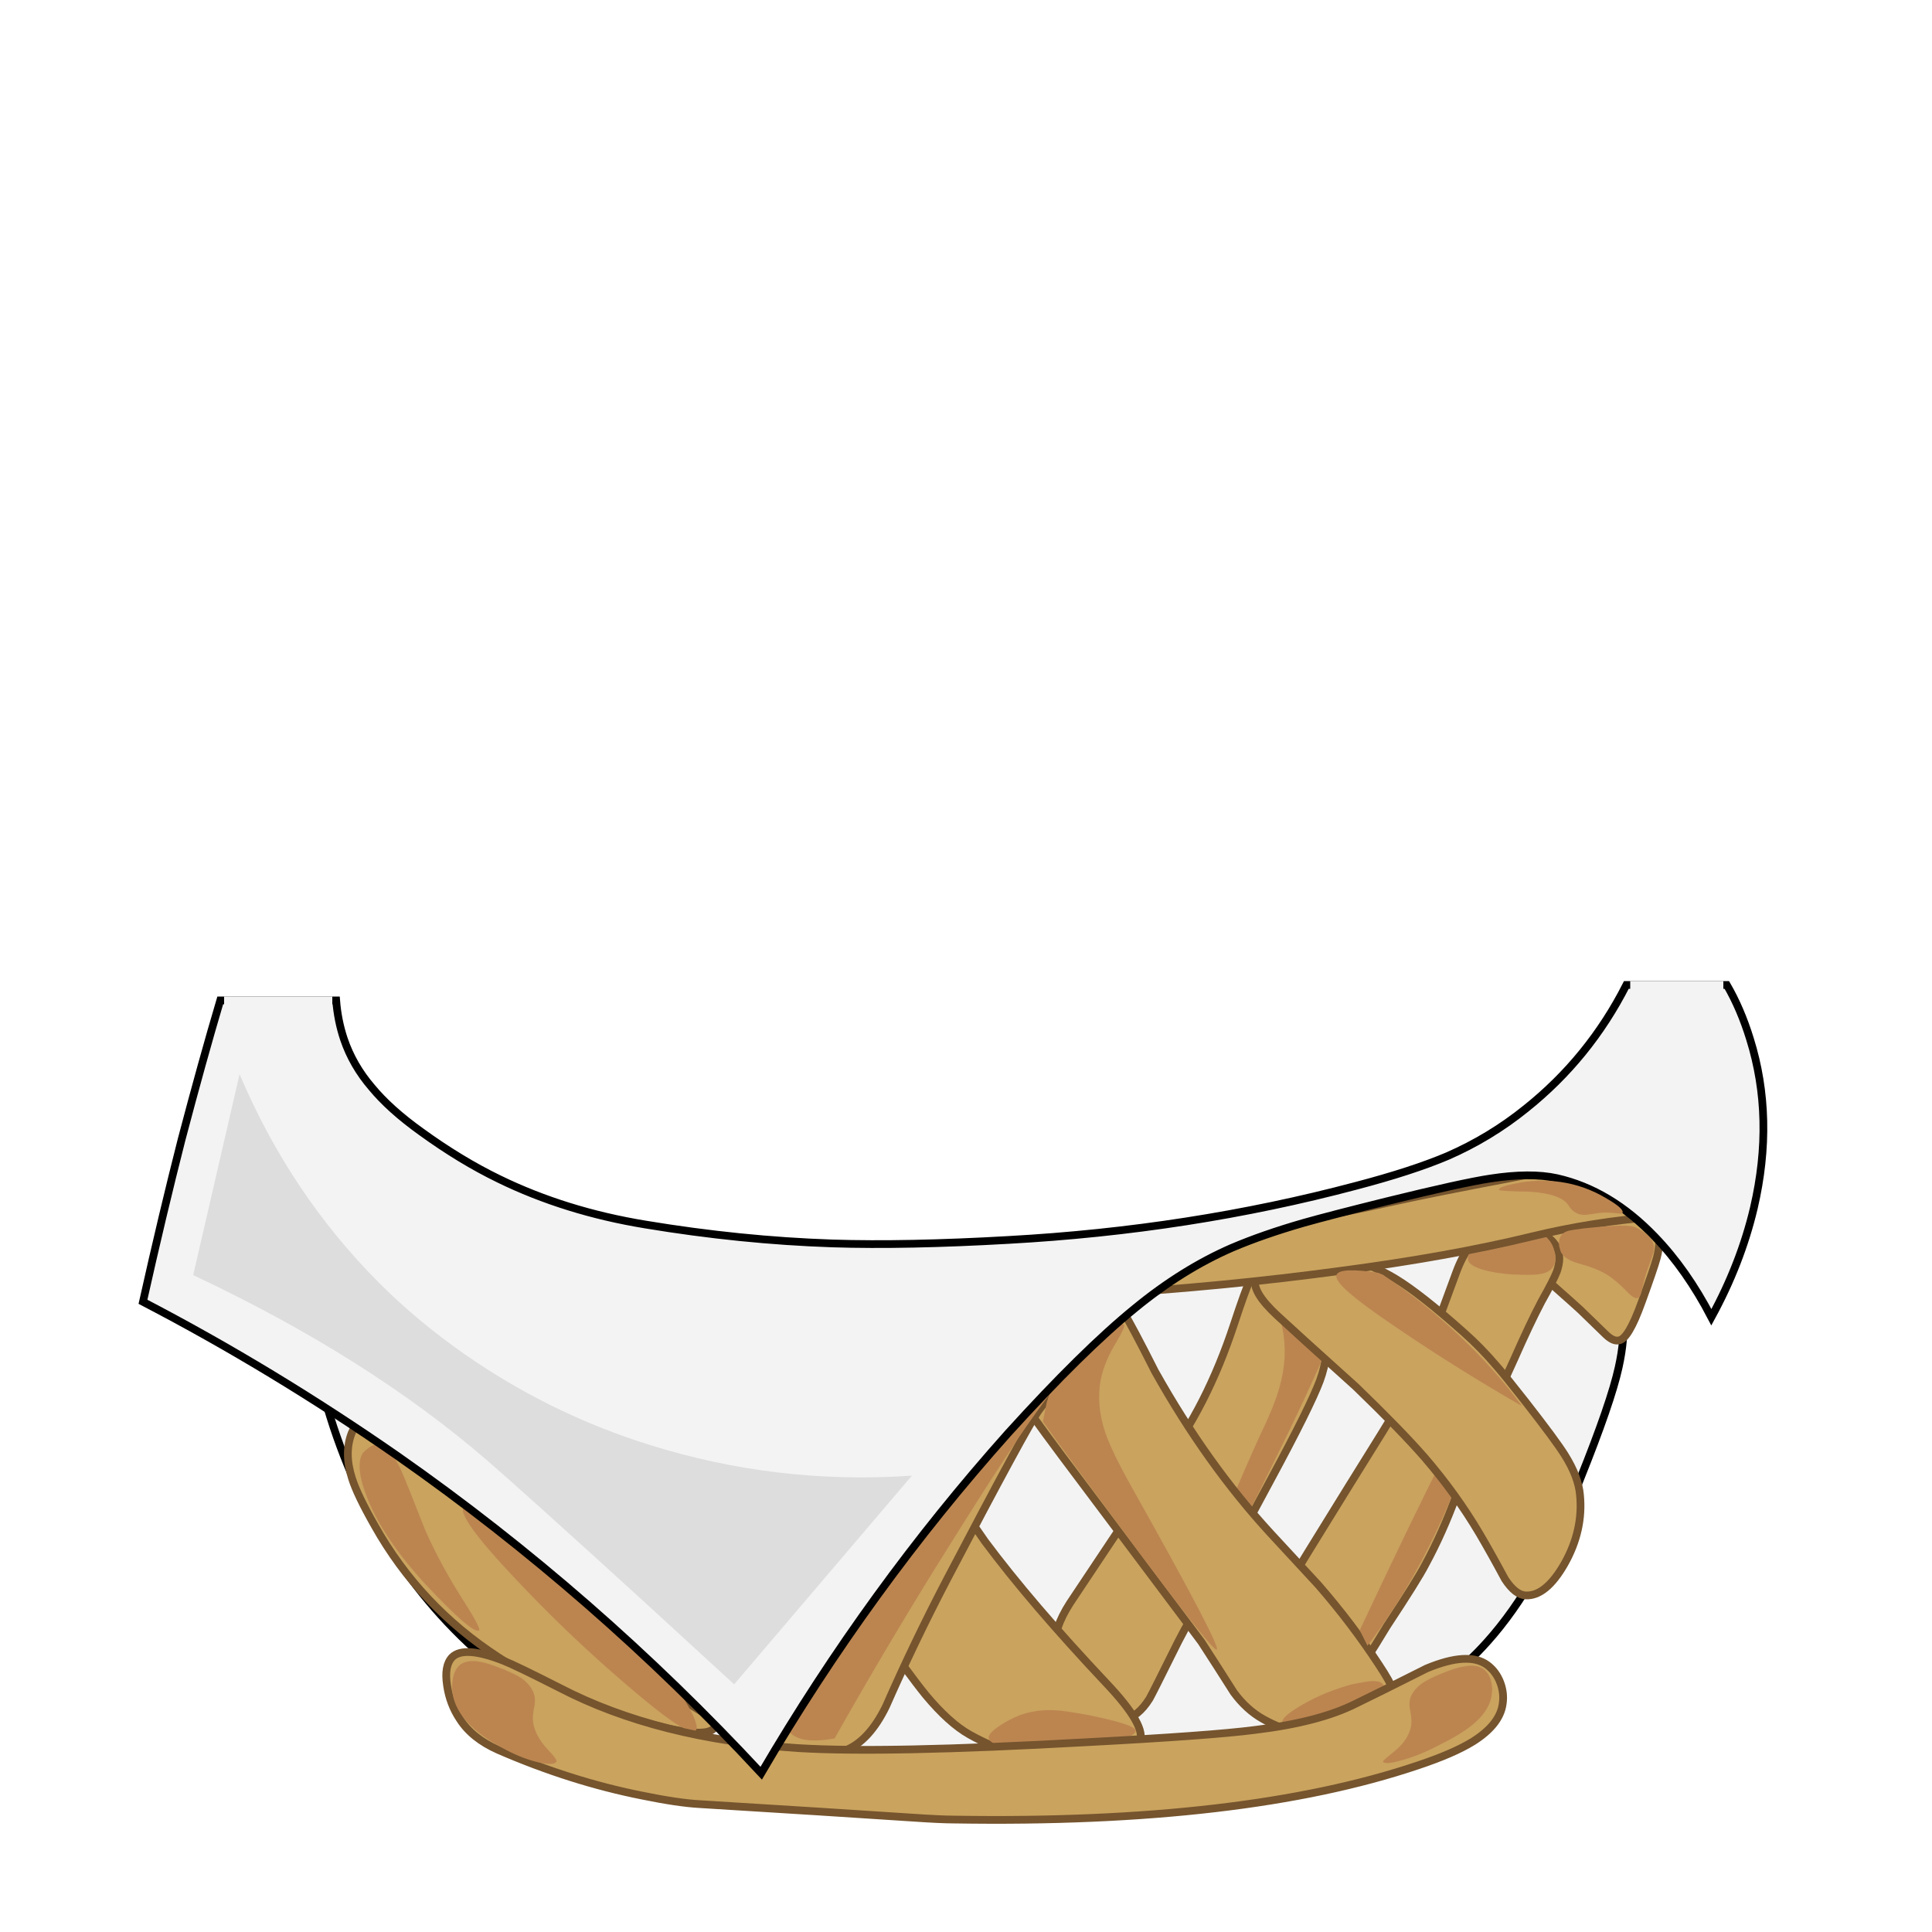
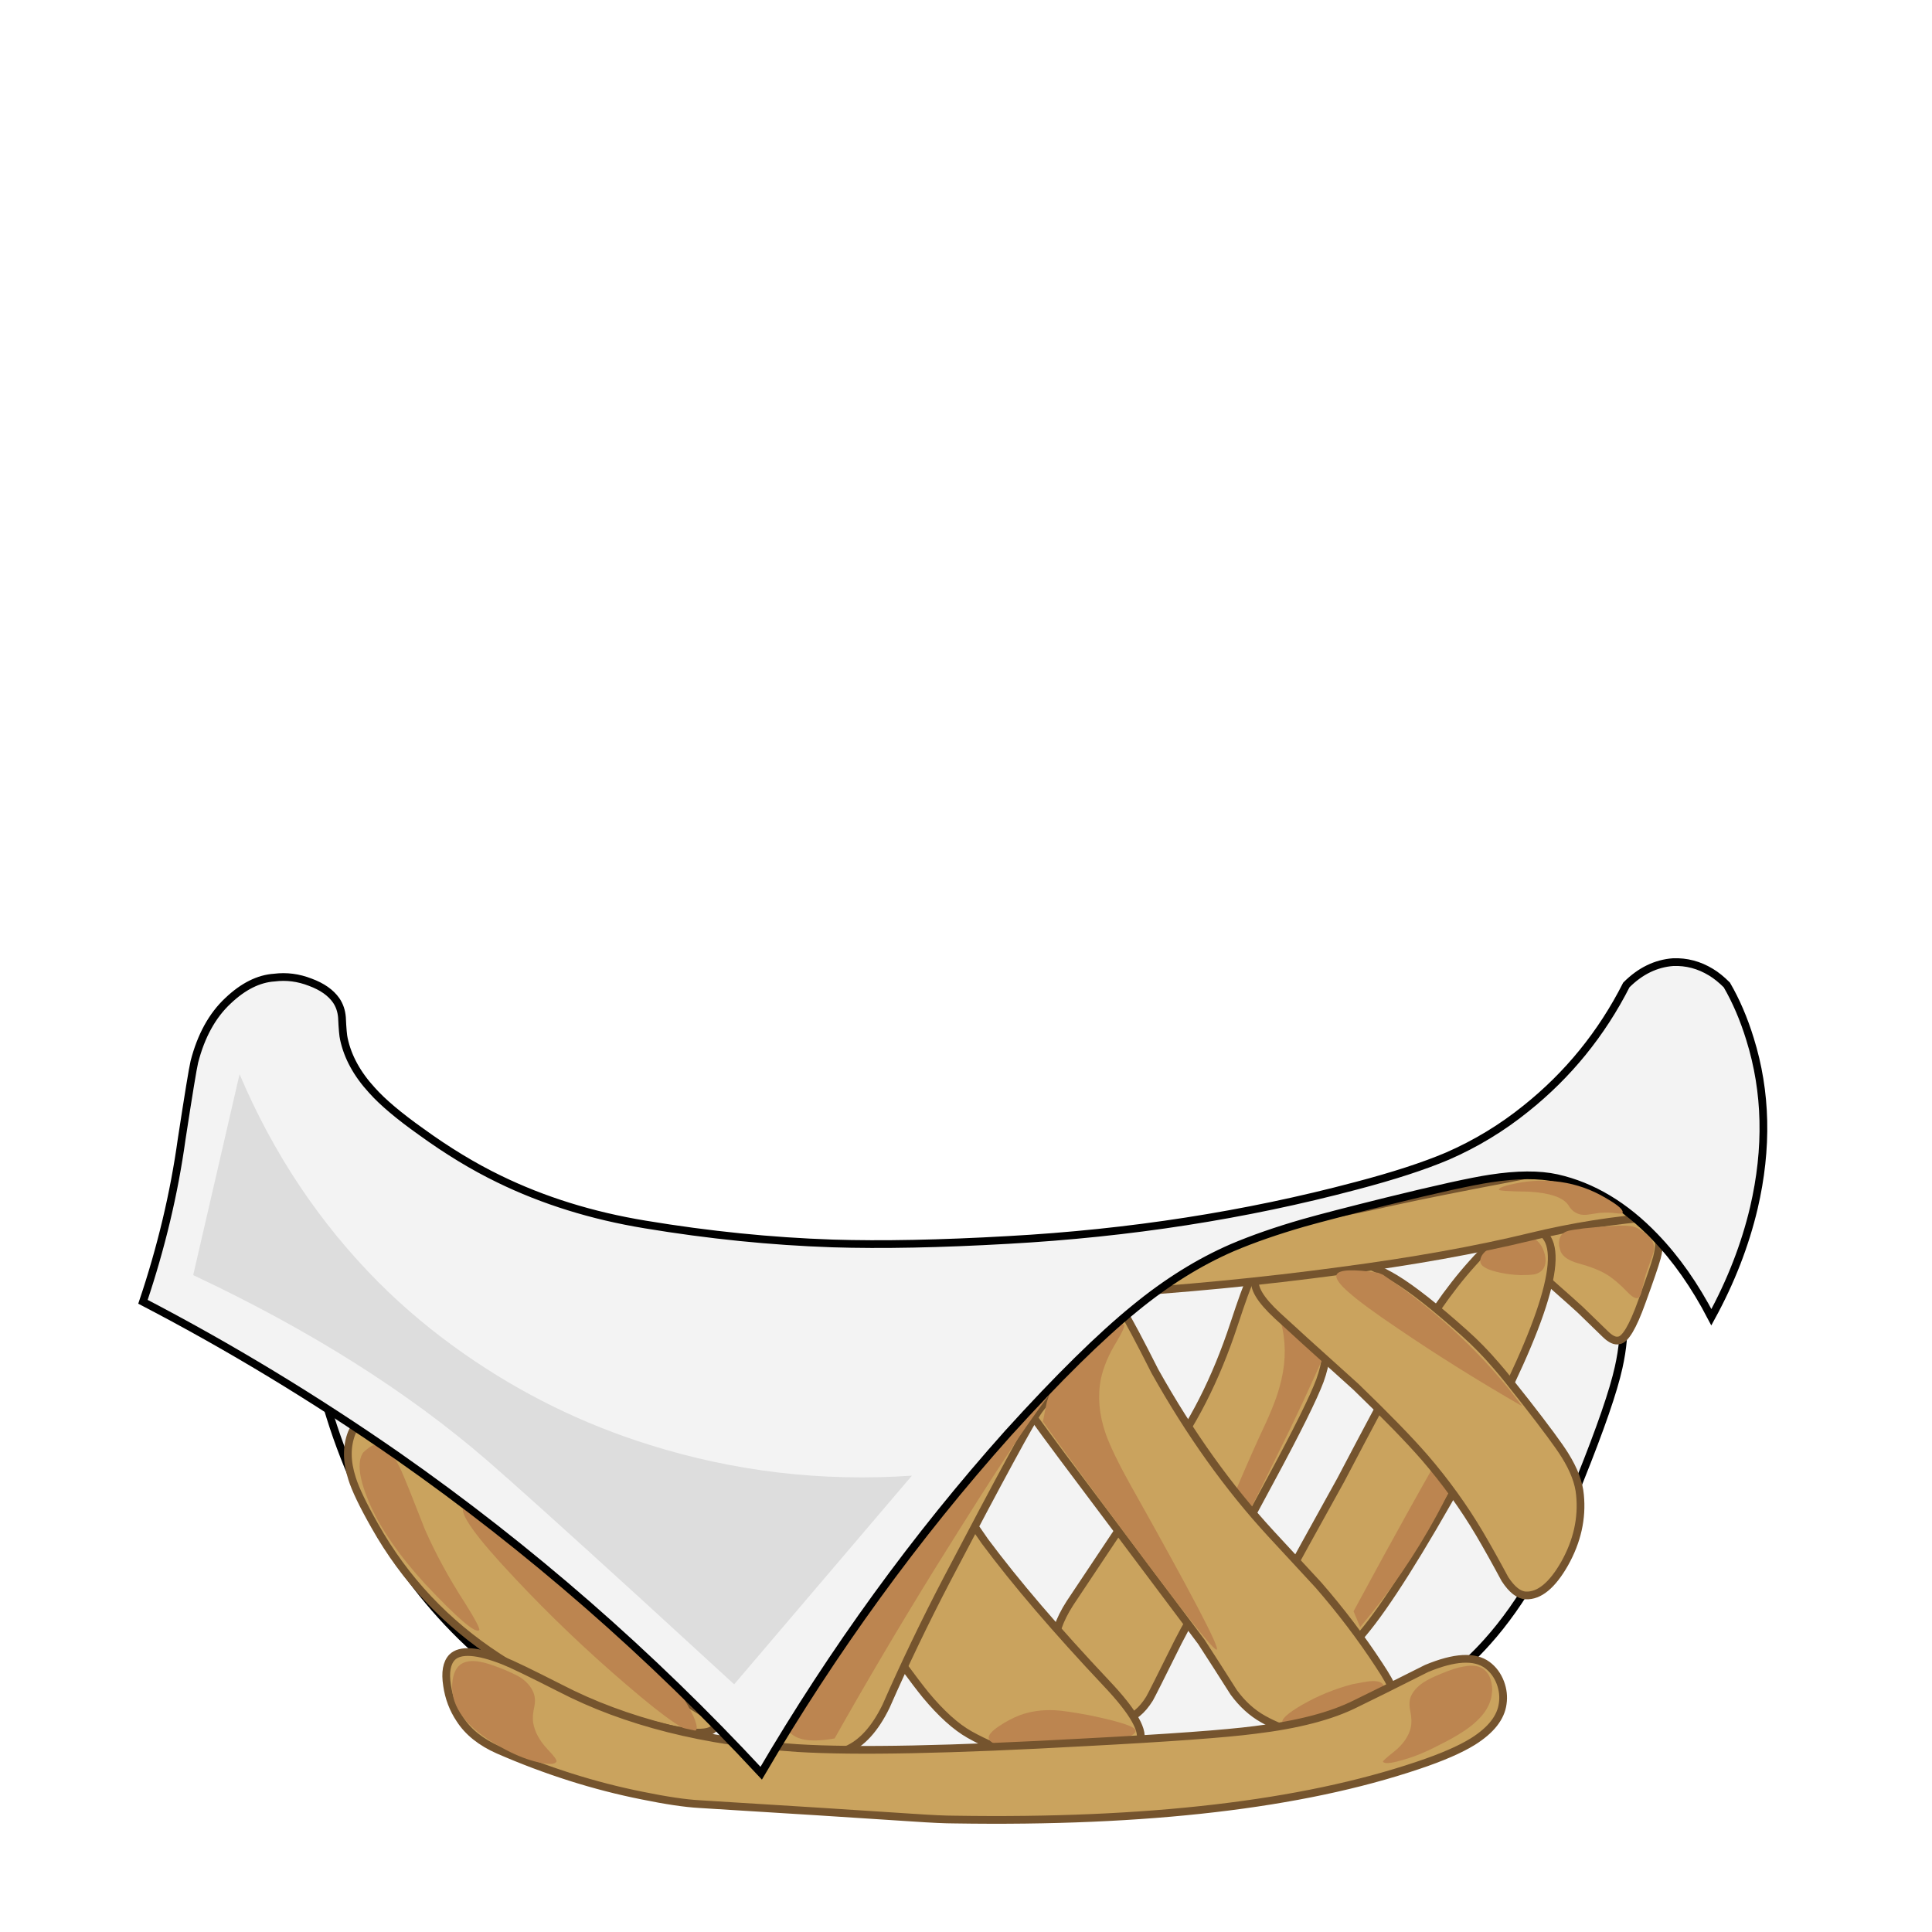
<svg xmlns="http://www.w3.org/2000/svg" xmlns:xlink="http://www.w3.org/1999/xlink" version="1.1" preserveAspectRatio="none" x="0px" y="0px" width="250px" height="250px" viewBox="0 0 250 250">
  <defs>
    <g id="Layer0_0_MEMBER_0_FILL">
      <path fill="#F3F3F3" stroke="none" d=" M 197.85 160.3 Q 192.2 159.65 177.45 160.45 151.1 162 132.8 164.55 121.95 166.1 114.5 165.45 91.1 163.45 71.5 158.75 56.55 154.45 56.5 154.45 50.75 152.25 49.1 151.9 45.6 151.05 43.5 152.45 40.2 154.7 39.6 161.8 39 168.85 41.25 178 46.6 199.95 61.5 213.45 72.05 223 88.25 225.95 98.75 227.85 127.45 228.45 151.7 228.95 163.1 227.05 182.4 223.75 192.45 212.45 199.15 205 204.45 191.45 208.45 181.5 209.45 176.95 211.1 169.55 208.45 165.45 205.75 161.2 197.85 160.3 Z" />
    </g>
    <g id="Layer0_0_MEMBER_1_FILL">
      <path fill="#CAA35E" stroke="none" d=" M 201.45 156.45 Q 199.85 157.9 199.3 160.25 198.75 162.5 199.45 164.45 199.8 165.3 200.75 166.15 203.75 168.8 204.45 169.45 206.1 171.05 207.8 172.7 208.75 173.6 209.45 173.45 210.7 173.35 212.45 168.45 214 164.2 214.4 162.75 214.95 160.6 214.45 159.45 213.2 156.4 208.85 155.2 204.3 153.95 201.45 156.45 Z" />
    </g>
    <g id="Layer0_0_MEMBER_2_FILL">
-       <path fill="#CAA35E" stroke="none" d=" M 192.45 159.45 Q 189.95 160.55 188.45 164.6 184.5 175.35 184.45 175.45 183.55 177.65 181.1 181.7 179.6 184.2 174.45 192.45 167.95 202.95 167.5 203.75 165.75 207.15 166.45 209.45 167.4 212.35 170.3 214.25 173.2 216.15 175.45 215.45 176.3 215.2 177.1 214.2 177.55 213.6 179.45 210.45 183.45 204.4 184.45 202.45 186.7 198.3 188.45 193.5 190.6 187.45 192.45 183.45 193.35 181.6 195.9 175.95 198 171.2 199.45 168.45 201.05 165.6 201.45 164.55 202.1 162.7 201.45 161.45 200.6 159.7 197.75 159.05 194.95 158.45 192.45 159.45 Z" />
+       <path fill="#CAA35E" stroke="none" d=" M 189.5 190.5 Q 203.7 164.65 200.05 160 199.6 159.4 198.9 159 L 198.35 158.75 Q 195.5 157.85 190.5 163.5 185.95 168.55 181.5 176.55 178.9 181.2 173.5 191.5 167.4 202.5 167.25 202.85 165.2 207.3 166.5 210.5 168.05 214.4 170.8 214.85 173.05 215.25 176.35 211.35 180.9 205.95 189.5 190.5 Z" />
    </g>
    <g id="Layer0_0_MEMBER_3_FILL">
      <path fill="#CAA35E" stroke="none" d=" M 49.15 181.1 Q 46.55 182.9 45.5 185.45 44.5 188.05 45.55 191.3 46.2 193.4 48.5 197.45 54.35 207.85 64.5 214.45 72.55 219.7 82.4 222.6 91.65 225.3 92.5 223.45 92.8 222.85 91.05 221.65 88.2 219.9 86.15 218.6 77.35 212.9 71.5 205.45 66.95 199.65 61.75 187.8 58.2 179.85 54.5 179.45 51.85 179.2 49.15 181.1 Z" />
    </g>
    <g id="Layer0_0_MEMBER_4_FILL">
      <path fill="#BC8550" stroke="none" d=" M 88.55 219.9 Q 87.4 217.9 86 215.95 79.7 206.95 70.05 199.85 61.35 193.45 60 194.95 59 196.15 66.6 204.2 73.4 211.45 81 217.95 89.05 224.9 90 223.95 90.65 223.4 88.55 219.9 Z" />
    </g>
    <g id="Layer0_0_MEMBER_5_FILL">
      <path fill="#CAA35E" stroke="none" d=" M 164.45 191.45 Q 169.55 182 170.8 178.65 172.05 175.2 171.45 172.45 170.8 169.15 168.85 166.4 166.7 163.4 164.45 163.45 162.85 163.5 161.75 165.65 161.2 166.75 159.7 171.3 156.15 182.1 150.45 189.45 L 138.45 207.45 Q 136.3 210.8 136.45 213.45 136.65 217 139.7 220 142.65 222.9 145.45 222.45 147.25 222.2 148.75 219.8 149.1 219.2 152.45 212.45 154.05 209.3 156.15 206.15 158.6 202.45 164.45 191.45 Z" />
    </g>
    <g id="Layer0_0_MEMBER_6_FILL">
      <path fill="#BC8550" stroke="none" d=" M 171.95 173.95 Q 165.9 166.35 164.95 166.95 164.65 167.15 165.1 168.65 165.8 171.15 165.95 171.95 166.7 175.6 165.55 179.55 164.95 181.8 162.95 185.95 159.45 193.65 156.4 201.65 153.65 208.8 153.95 208.95 154.25 209.1 157.45 203.4 161.05 197 164.95 188.95 168.85 181.15 171.95 173.95 Z" />
    </g>
    <g id="Layer0_0_MEMBER_7_FILL">
      <path fill="#CAA35E" stroke="none" d=" M 145.3 169.65 Q 143.6 166.85 141.45 166.45 138.2 165.85 134.65 168.75 131.05 171.65 130.45 175.45 130.15 177.7 131.6 180.25 132.6 181.95 137.45 188.45 L 155.45 212.45 Q 157.4 215.45 159.65 219 161.3 221.25 163.45 222.45 168.05 225.05 173.75 224.65 179.35 224.2 180.45 221.45 180.95 220.3 180.3 218.75 179.85 217.55 178.45 215.45 174.95 210.1 170.6 205.1 166.1 200.25 164.45 198.45 156.2 189.5 149.45 177.45 146.45 171.5 145.3 169.65 Z" />
    </g>
    <g id="Layer0_0_MEMBER_8_FILL">
      <path fill="#BC8550" stroke="none" d=" M 47.65 187.4 Q 47.3 187.65 47 187.95 45.7 189.8 48 194.95 50.15 199.65 55 204.95 61.25 211.6 62 210.95 62.25 210.75 60.15 207.4 57.05 202.6 55 197.95 52.8 192.3 51.95 190.35 50.5 187.2 49 186.95 48.35 186.85 47.65 187.4 Z" />
    </g>
    <g id="Layer0_0_MEMBER_9_FILL">
      <path fill="#CAA35E" stroke="none" d=" M 101.5 186.45 Q 100.7 188.5 102.1 192.1 104.35 197.95 112.5 209.45 117.8 216.9 119.8 219.35 122.8 222.95 125.45 224.45 131.6 227.9 138.8 228.2 145.95 228.5 147.45 225.45 148.5 223.45 143.2 217.85 133.4 207.45 127.45 199.45 120.1 188.75 117.45 185.4 113.3 180.25 109.5 180.45 107 180.6 104.7 182.4 102.45 184.1 101.5 186.45 Z" />
    </g>
    <g id="Layer0_0_MEMBER_10_FILL">
-       <path fill="#BC8550" stroke="none" d=" M 193.85 159.9 Q 189.8 161.4 189.95 162.95 190.05 163.9 192.65 164.5 194.8 164.95 196.95 164.95 198.6 165 199.35 164.85 200.5 164.65 200.95 163.95 201.5 163.15 201.15 161.9 200.85 160.7 199.95 159.95 198 158.3 193.85 159.9 Z" />
+       <path fill="#BC8550" stroke="none" d=" M 194.45 160.6 Q 191.45 161.9 191.55 163.25 191.6 164.05 193.55 164.55 195.1 164.95 196.75 165 198.05 165 198.55 164.9 199.4 164.7 199.75 164.1 200.15 163.4 199.9 162.35 199.65 161.3 199 160.65 197.5 159.25 194.45 160.6 Z" />
    </g>
    <g id="Layer0_0_MEMBER_11_FILL">
      <path fill="#BC8550" stroke="none" d=" M 127.95 224.95 Q 128.4 226.65 137.65 226 146.9 225.35 146.95 223.95 147 223.2 140.95 221.95 137.75 221.35 136.4 221.3 134 221.2 131.95 221.95 130.55 222.5 129.3 223.35 127.8 224.35 127.95 224.95 Z" />
    </g>
    <g id="Layer0_0_MEMBER_12_FILL">
      <path fill="#BC8550" stroke="none" d=" M 174.95 217.95 Q 171.55 218.85 168.5 220.6 165.65 222.25 165.95 222.95 166.05 223.1 166.5 223.1 167.05 223.15 168.95 222.95 173.85 222.55 175.85 222.05 177.3 221.7 177.95 220.95 178.65 220.25 178.95 219.4 179.3 218.45 178.95 217.95 178.6 217.45 177.3 217.55 176.7 217.6 174.95 217.95 Z" />
    </g>
    <g id="Layer0_0_MEMBER_13_FILL">
-       <path fill="#BC8550" stroke="none" d=" M 185.95 197.95 Q 188.7 192.15 190.7 186.05 192.6 180.25 191.95 179.95 190.75 179.45 175.95 210.95 L 176.95 212.95 Q 182.1 206.2 185.95 197.95 Z" />
+       <path fill="#BC8550" stroke="none" d=" M 185.9 196.1 Q 188.95 190.45 191.3 184.5 193.55 178.75 192.95 178.45 191.7 177.85 175.15 208.5 L 176 210.55 Q 181.7 203.8 185.9 196.1 Z" />
    </g>
    <g id="Layer0_0_MEMBER_14_FILL">
      <path fill="#CAA35E" stroke="none" d=" M 197.45 181.45 Q 194.75 178 193.65 176.75 191.65 174.4 189.45 172.45 183.85 167.45 180.55 165.45 174.85 162.05 169.45 162.45 163.3 163 162.45 165.45 161.95 167.15 165.3 170.25 167.5 172.3 175.45 179.45 181.35 185.15 184.35 188.6 188.4 193.3 191.45 198.45 192.95 201 194.75 204.35 196.1 206.4 197.45 206.45 200.05 206.55 202.45 202.35 204.9 198 204.45 193.45 204.25 191.1 202.5 188.3 201.35 186.45 197.45 181.45 Z" />
    </g>
    <g id="Layer0_0_MEMBER_15_FILL">
      <path fill="#CAA35E" stroke="none" d=" M 116.5 179.45 Q 116.15 180.05 107.4 194.25 102.7 201.85 96.5 214.45 94.8 218.05 94.4 219.55 93.7 221.85 94.5 223.45 95.95 226.35 100.7 227.3 105.4 228.2 109.5 226.45 112.5 225.2 114.65 220.8 118.25 212.6 122.5 204.45 132.9 184.6 134.45 182.45 137.3 178.75 137.75 178 138.95 175.95 138.45 174.45 137.55 171.65 132.65 170.6 127.65 169.55 123.5 171.45 121.25 172.55 119.5 174.75 118.6 175.9 116.5 179.45 Z" />
    </g>
    <g id="Layer0_0_MEMBER_16_FILL">
      <path fill="#BC8550" stroke="none" d=" M 130.05 188.7 Q 133.7 183.1 136.95 178.95 139.75 175.5 140.55 174.4 142.2 172.2 141.95 171.95 141.4 171.4 132.95 178.95 122.35 188.9 110 206.95 104.2 215.55 102.5 219.4 101.05 222.65 102 223.95 103.4 225.8 108 224.95 114.05 214.2 121 202.95 127.55 192.45 130.05 188.7 Z" />
    </g>
    <g id="Layer0_0_MEMBER_17_FILL">
      <path fill="#CAA35E" stroke="none" d=" M 83.1 232.35 Q 87.75 233.3 90.5 233.45 107.6 234.5 118.1 235.2 121.75 235.45 123.5 235.45 160.9 236.05 183.45 228.45 188.1 226.9 190.6 225.35 194.1 223.15 194.45 220.45 194.65 219.1 194.15 217.75 193.6 216.3 192.45 215.45 190 213.65 184.6 215.9 178.25 219.1 175.45 220.45 170.7 222.85 162.4 223.85 156.65 224.6 140.45 225.45 114.45 226.9 103.2 226.2 85.15 225 72.5 218.45 66.7 215.5 65.15 214.9 60.05 212.9 58.5 214.45 57.45 215.55 57.85 218.1 58.2 220.5 59.5 222.45 61.1 224.95 64.5 226.45 73.8 230.5 83.1 232.35 Z" />
    </g>
    <g id="Layer0_0_MEMBER_18_FILL">
      <path fill="#CAA35E" stroke="none" d=" M 195.45 152.45 Q 185.45 154.35 180.45 155.45 166.9 158.55 150.45 160.45 L 142.45 167.45 Q 158.3 166.5 173.45 164.45 187.5 162.6 198 160.05 206.2 158.05 214.45 157.45 219.25 157.15 220.95 156.9 224.3 156.45 224.45 155.45 224.65 154.3 221.15 152.7 217.55 151.05 213.45 150.45 209.9 149.95 205.8 150.5 203.75 150.8 195.45 152.45 Z" />
    </g>
    <g id="Layer0_0_MEMBER_19_FILL">
      <path fill="#BC8550" stroke="none" d=" M 140.9 173.6 Q 136.8 177 135.45 181.45 L 134.95 183.95 Q 139.45 190.2 145.95 198.95 157 213.85 157.45 213.45 158.05 213.1 146.45 192.45 143.9 187.9 143.05 185.45 141.8 181.8 142.45 178.45 142.95 176.1 144.5 173.6 145.65 171.65 145.45 171.45 144.55 170.6 140.9 173.6 Z" />
    </g>
    <g id="Layer0_0_MEMBER_20_FILL">
-       <path fill="#F3F3F3" stroke="none" d=" M 223.45 127.45 L 210.45 127.45 Q 205.65 136.9 197.45 143.45 192.8 147.2 187.3 149.6 182.7 151.55 175.45 153.45 154 159.15 130.45 160.45 117.3 161.2 107.7 160.9 95.85 160.5 83.5 158.45 73.15 156.75 64.55 152.55 59.6 150.15 54.5 146.45 50.45 143.55 48.1 140.7 45.65 137.85 44.5 134.45 43.7 132.05 43.5 129.45 L 28.5 129.45 Q 26.2 137.2 23.5 147.45 21.05 157.05 18.5 168.45 35.4 177.25 51.5 188.45 77 206.3 98.5 229.45 112.5 205.55 130.45 185.45 140.15 174.75 146.85 169.3 153 164.25 159.45 161.45 163.45 159.75 168.65 158.25 172 157.3 179.45 155.45 189.2 153.05 192.85 152.5 198.05 151.7 201.45 152.45 208.35 154 214.15 160.05 218.25 164.3 221.45 170.45 225.25 163.5 226.95 156.3 229.65 144.7 226.45 134.45 225.25 130.55 223.45 127.45 Z" />
+       <path fill="#F3F3F3" stroke="none" d=" M 223.45 127.45 Q 222.4 126.4 221.4 125.8 219.1 124.4 216.5 124.5 213.15 124.75 210.45 127.45 205.65 136.9 197.45 143.45 192.8 147.2 187.3 149.6 182.7 151.55 175.45 153.45 154 159.15 130.45 160.45 117.3 161.2 107.7 160.9 95.85 160.5 83.5 158.45 73.15 156.75 64.55 152.55 59.6 150.15 54.5 146.45 50.2 143.4 48.15 141.1 45.25 137.95 44.5 134.45 44.35 133.85 44.25 131.65 44.15 130.4 43.5 129.45 42.45 127.95 40.15 127.1 37.85 126.2 35.5 126.5 32.45 126.7 29.5 129.5 26.45 132.35 25.15 137.4 24.85 138.65 23.5 147.45 22.05 157.9 18.5 168.45 35.4 177.25 51.5 188.45 77 206.3 98.5 229.45 112.5 205.55 130.45 185.45 140.15 174.75 146.85 169.3 153 164.25 159.45 161.45 163.45 159.75 168.65 158.25 172 157.3 179.45 155.45 189.2 153.05 192.85 152.5 198.05 151.7 201.45 152.45 208.35 154 214.15 160.05 218.25 164.3 221.45 170.45 225.25 163.5 226.95 156.3 229.65 144.7 226.45 134.45 225.25 130.55 223.45 127.45 Z" />
    </g>
    <g id="Layer0_0_MEMBER_21_FILL">
-       <path fill="#F3F3F3" stroke="none" d=" M 43 131.95 L 43 128.95 29 128.95 29 131.95 43 131.95 Z" />
+       <path fill="#DDDDDD" stroke="none" d=" M 60.15 175.25 Q 54.05 171 49 165.95 37.55 154.45 31 139 L 25 165 Q 47.55 175.6 63 188.95 67.75 193.05 83 206.95 L 95 217.95 118 190.95 Q 100.55 192.15 84 186.95 71.2 182.95 60.15 175.25 Z" />
    </g>
    <g id="Layer0_0_MEMBER_22_FILL">
-       <path fill="#F3F3F3" stroke="none" d=" M 210.95 126.95 L 210.95 130 223 130 223 126.95 210.95 126.95 Z" />
+       <path fill="#BC8550" stroke="none" d=" M 178.35 164.7 Q 173.4 163.95 172.95 164.95 172.7 165.65 174.55 167.25 176.35 168.85 180.95 171.95 188.45 177.05 196.95 181.95 193.45 177.2 188.95 172.95 184.45 168.65 178.95 164.95 L 178.35 164.7 Z" />
    </g>
    <g id="Layer0_0_MEMBER_23_FILL">
-       <path fill="#DDDDDD" stroke="none" d=" M 60.15 175.25 Q 54.05 171 49 165.95 37.55 154.45 31 139 L 25 165 Q 47.55 175.6 63 188.95 67.75 193.05 83 206.95 L 95 217.95 118 190.95 Q 100.55 192.15 84 186.95 71.2 182.95 60.15 175.25 Z" />
+       <path fill="#BC8550" stroke="none" d=" M 196.3 153.1 Q 193.95 153.55 193.95 153.95 194 154.15 197.85 154.2 201.95 154.45 202.95 155.95 203.35 156.65 203.95 156.95 204.5 157.25 205.25 157.2 205.7 157.15 206.95 156.95 208.05 156.85 209.2 157 209.95 157.1 209.95 156.95 210.2 156.4 207.75 155 205.05 153.4 201.95 152.95 199.1 152.55 196.3 153.1 Z" />
    </g>
    <g id="Layer0_0_MEMBER_24_FILL">
-       <path fill="#BC8550" stroke="none" d=" M 178.35 164.7 Q 173.4 163.95 172.95 164.95 172.7 165.65 174.55 167.25 176.35 168.85 180.95 171.95 188.45 177.05 196.95 181.95 193.45 177.2 188.95 172.95 184.45 168.65 178.95 164.95 L 178.35 164.7 Z" />
+       <path fill="#BC8550" stroke="none" d=" M 201.75 161.25 Q 201.85 161.65 201.95 161.95 202.4 162.95 204.15 163.45 206.7 164.15 207.95 164.95 209.1 165.65 210.55 167.15 211.5 168.15 211.95 167.95 212.25 167.85 212.4 167.2 212.65 166.05 212.95 164.95 213.65 162.95 213.85 162.4 214.15 161.55 213.95 160.95 213.7 159.95 211.95 158.95 211.4 158.65 210.3 158.6 208.8 158.55 204.95 158.95 203.45 159.15 203 159.25 202.25 159.45 201.95 159.95 201.65 160.5 201.75 161.25 Z" />
    </g>
    <g id="Layer0_0_MEMBER_25_FILL">
-       <path fill="#BC8550" stroke="none" d=" M 196.3 153.1 Q 193.95 153.55 193.95 153.95 194 154.15 197.85 154.2 201.95 154.45 202.95 155.95 203.35 156.65 203.95 156.95 204.5 157.25 205.25 157.2 205.7 157.15 206.95 156.95 208.05 156.85 209.2 157 209.95 157.1 209.95 156.95 210.2 156.4 207.75 155 205.05 153.4 201.95 152.95 199.1 152.55 196.3 153.1 Z" />
+       <path fill="#BC8550" stroke="none" d=" M 65 215.95 Q 63.1 215.2 62.2 215.05 60.45 214.7 59.5 215.45 58.5 216.3 58.5 218.45 58.65 222.9 65.5 226.45 67.7 227.6 69.7 228.05 71.75 228.5 72 227.95 72.15 227.7 70.85 226.35 69.3 224.7 69 222.95 68.85 222.1 69.15 220.8 69.35 219.75 69 218.95 68.55 217.9 67.4 217.1 66.7 216.65 65 215.95 Z" />
    </g>
    <g id="Layer0_0_MEMBER_26_FILL">
-       <path fill="#BC8550" stroke="none" d=" M 201.75 161.25 Q 201.85 161.65 201.95 161.95 202.4 162.95 204.15 163.45 206.7 164.15 207.95 164.95 209.1 165.65 210.55 167.15 211.5 168.15 211.95 167.95 212.25 167.85 212.4 167.2 212.65 166.05 212.95 164.95 213.65 162.95 213.85 162.4 214.15 161.55 213.95 160.95 213.7 159.95 211.95 158.95 211.4 158.65 210.3 158.6 208.8 158.55 204.95 158.95 203.45 159.15 203 159.25 202.25 159.45 201.95 159.95 201.65 160.5 201.75 161.25 Z" />
-     </g>
-     <g id="Layer0_0_MEMBER_27_FILL">
-       <path fill="#BC8550" stroke="none" d=" M 65 215.95 Q 63.1 215.2 62.2 215.05 60.45 214.7 59.5 215.45 58.5 216.3 58.5 218.45 58.65 222.9 65.5 226.45 67.7 227.6 69.7 228.05 71.75 228.5 72 227.95 72.15 227.7 70.85 226.35 69.3 224.7 69 222.95 68.85 222.1 69.15 220.8 69.35 219.75 69 218.95 68.55 217.9 67.4 217.1 66.7 216.65 65 215.95 Z" />
-     </g>
-     <g id="Layer0_0_MEMBER_28_FILL">
      <path fill="#BC8550" stroke="none" d=" M 192.05 216.05 Q 191.15 215.3 189.4 215.65 188.35 215.8 186.55 216.55 184.95 217.2 184.2 217.7 183 218.5 182.55 219.55 182.25 220.35 182.5 221.45 182.75 222.7 182.55 223.55 182.15 225.25 180.4 226.65 178.9 227.85 178.95 227.95 179.2 228.4 181.3 227.8 183.55 227.2 185.95 225.95 188.9 224.5 190.4 223.3 192.9 221.3 193.05 219.05 193.15 218.6 193 217.8 192.8 216.65 192.05 216.05 Z" />
    </g>
    <path id="Layer0_0_MEMBER_0_1_STROKES" stroke="#000000" stroke-width="1" stroke-linejoin="miter" stroke-linecap="butt" stroke-miterlimit="10" fill="none" d=" M 192.45 212.45 Q 199.15 205 204.45 191.45 208.45 181.5 209.45 176.95 211.1 169.55 208.45 165.45 205.75 161.2 197.85 160.3 192.2 159.65 177.45 160.45 151.1 162 132.8 164.55 121.95 166.1 114.5 165.45 91.1 163.45 71.5 158.75 56.55 154.45 56.5 154.45 50.75 152.25 49.1 151.9 45.6 151.05 43.5 152.45 40.2 154.7 39.6 161.8 39 168.85 41.25 178 46.6 199.95 61.5 213.45 72.05 223 88.25 225.95 98.75 227.85 127.45 228.45 151.7 228.95 163.1 227.05 182.4 223.75 192.45 212.45 Z" />
    <path id="Layer0_0_MEMBER_1_1_STROKES" stroke="#75542E" stroke-width="1" stroke-linejoin="miter" stroke-linecap="butt" stroke-miterlimit="10" fill="none" d=" M 209.45 173.45 Q 208.75 173.6 207.8 172.7 206.1 171.05 204.45 169.45 203.75 168.8 200.75 166.15 199.8 165.3 199.45 164.45 198.75 162.5 199.3 160.25 199.85 157.9 201.45 156.45 204.3 153.95 208.85 155.2 213.2 156.4 214.45 159.45 214.95 160.6 214.4 162.75 214 164.2 212.45 168.45 210.7 173.35 209.45 173.45 Z" />
-     <path id="Layer0_0_MEMBER_2_1_STROKES" stroke="#75542E" stroke-width="1" stroke-linejoin="miter" stroke-linecap="butt" stroke-miterlimit="10" fill="none" d=" M 166.45 209.45 Q 165.75 207.15 167.5 203.75 167.95 202.95 174.45 192.45 179.6 184.2 181.1 181.7 183.55 177.65 184.45 175.45 184.5 175.35 188.45 164.6 189.95 160.55 192.45 159.45 194.95 158.45 197.75 159.05 200.6 159.7 201.45 161.45 202.1 162.7 201.45 164.55 201.05 165.6 199.45 168.45 198 171.2 195.9 175.95 193.35 181.6 192.45 183.45 190.6 187.45 188.45 193.5 186.7 198.3 184.45 202.45 183.45 204.4 179.45 210.45 177.55 213.6 177.1 214.2 176.3 215.2 175.45 215.45 173.2 216.15 170.3 214.25 167.4 212.35 166.45 209.45 Z" />
+     <path id="Layer0_0_MEMBER_2_1_STROKES" stroke="#75542E" stroke-width="1" stroke-linejoin="miter" stroke-linecap="butt" stroke-miterlimit="10" fill="none" d=" M 166.5 210.5 Q 165.2 207.3 167.25 202.85 167.4 202.5 173.5 191.5 178.9 181.2 181.5 176.55 185.95 168.55 190.5 163.5 195.5 157.85 198.35 158.75 L 198.9 159 Q 199.6 159.4 200.05 160 203.7 164.65 189.5 190.5 180.9 205.95 176.35 211.35 173.05 215.25 170.8 214.85 168.05 214.4 166.5 210.5 Z" />
    <path id="Layer0_0_MEMBER_3_1_STROKES" stroke="#75542E" stroke-width="1" stroke-linejoin="miter" stroke-linecap="butt" stroke-miterlimit="10" fill="none" d=" M 45.5 185.45 Q 44.5 188.05 45.55 191.3 46.2 193.4 48.5 197.45 54.35 207.85 64.5 214.45 72.55 219.7 82.4 222.6 91.65 225.3 92.5 223.45 92.8 222.85 91.05 221.65 88.2 219.9 86.15 218.6 77.35 212.9 71.5 205.45 66.95 199.65 61.75 187.8 58.2 179.85 54.5 179.45 51.85 179.2 49.15 181.1 46.55 182.9 45.5 185.45 Z" />
    <path id="Layer0_0_MEMBER_5_1_STROKES" stroke="#75542E" stroke-width="1" stroke-linejoin="miter" stroke-linecap="butt" stroke-miterlimit="10" fill="none" d=" M 136.45 213.45 Q 136.3 210.8 138.45 207.45 L 150.45 189.45 Q 156.15 182.1 159.7 171.3 161.2 166.75 161.75 165.65 162.85 163.5 164.45 163.45 166.7 163.4 168.85 166.4 170.8 169.15 171.45 172.45 172.05 175.2 170.8 178.65 169.55 182 164.45 191.45 158.6 202.45 156.15 206.15 154.05 209.3 152.45 212.45 149.1 219.2 148.75 219.8 147.25 222.2 145.45 222.45 142.65 222.9 139.7 220 136.65 217 136.45 213.45 Z" />
    <path id="Layer0_0_MEMBER_7_1_STROKES" stroke="#75542E" stroke-width="1" stroke-linejoin="miter" stroke-linecap="butt" stroke-miterlimit="10" fill="none" d=" M 141.45 166.45 Q 138.2 165.85 134.65 168.75 131.05 171.65 130.45 175.45 130.15 177.7 131.6 180.25 132.6 181.95 137.45 188.45 L 155.45 212.45 Q 157.4 215.45 159.65 219 161.3 221.25 163.45 222.45 168.05 225.05 173.75 224.65 179.35 224.2 180.45 221.45 180.95 220.3 180.3 218.75 179.85 217.55 178.45 215.45 174.95 210.1 170.6 205.1 166.1 200.25 164.45 198.45 156.2 189.5 149.45 177.45 146.45 171.5 145.3 169.65 143.6 166.85 141.45 166.45 Z" />
    <path id="Layer0_0_MEMBER_9_1_STROKES" stroke="#75542E" stroke-width="1" stroke-linejoin="miter" stroke-linecap="butt" stroke-miterlimit="10" fill="none" d=" M 147.45 225.45 Q 148.5 223.45 143.2 217.85 133.4 207.45 127.45 199.45 120.1 188.75 117.45 185.4 113.3 180.25 109.5 180.45 107 180.6 104.7 182.4 102.45 184.1 101.5 186.45 100.7 188.5 102.1 192.1 104.35 197.95 112.5 209.45 117.8 216.9 119.8 219.35 122.8 222.95 125.45 224.45 131.6 227.9 138.8 228.2 145.95 228.5 147.45 225.45 Z" />
    <path id="Layer0_0_MEMBER_14_1_STROKES" stroke="#75542E" stroke-width="1" stroke-linejoin="miter" stroke-linecap="butt" stroke-miterlimit="10" fill="none" d=" M 197.45 206.45 Q 196.1 206.4 194.75 204.35 192.95 201 191.45 198.45 188.4 193.3 184.35 188.6 181.35 185.15 175.45 179.45 167.5 172.3 165.3 170.25 161.95 167.15 162.45 165.45 163.3 163 169.45 162.45 174.85 162.05 180.55 165.45 183.85 167.45 189.45 172.45 191.65 174.4 193.65 176.75 194.75 178 197.45 181.45 201.35 186.45 202.5 188.3 204.25 191.1 204.45 193.45 204.9 198 202.45 202.35 200.05 206.55 197.45 206.45 Z" />
    <path id="Layer0_0_MEMBER_15_1_STROKES" stroke="#75542E" stroke-width="1" stroke-linejoin="miter" stroke-linecap="butt" stroke-miterlimit="10" fill="none" d=" M 109.5 226.45 Q 112.5 225.2 114.65 220.8 118.25 212.6 122.5 204.45 132.9 184.6 134.45 182.45 137.3 178.75 137.75 178 138.95 175.95 138.45 174.45 137.55 171.65 132.65 170.6 127.65 169.55 123.5 171.45 121.25 172.55 119.5 174.75 118.6 175.9 116.5 179.45 116.15 180.05 107.4 194.25 102.7 201.85 96.5 214.45 94.8 218.05 94.4 219.55 93.7 221.85 94.5 223.45 95.95 226.35 100.7 227.3 105.4 228.2 109.5 226.45 Z" />
    <path id="Layer0_0_MEMBER_17_1_STROKES" stroke="#75542E" stroke-width="1" stroke-linejoin="miter" stroke-linecap="butt" stroke-miterlimit="10" fill="none" d=" M 59.5 222.45 Q 58.2 220.5 57.85 218.1 57.45 215.55 58.5 214.45 60.05 212.9 65.15 214.9 66.7 215.5 72.5 218.45 85.15 225 103.2 226.2 114.45 226.9 140.45 225.45 156.65 224.6 162.4 223.85 170.7 222.85 175.45 220.45 178.25 219.1 184.6 215.9 190 213.65 192.45 215.45 193.6 216.3 194.15 217.75 194.65 219.1 194.45 220.45 194.1 223.15 190.6 225.35 188.1 226.9 183.45 228.45 160.9 236.05 123.5 235.45 121.75 235.45 118.1 235.2 107.6 234.5 90.5 233.45 87.75 233.3 83.1 232.35 73.8 230.5 64.5 226.45 61.1 224.95 59.5 222.45 Z" />
    <path id="Layer0_0_MEMBER_18_1_STROKES" stroke="#75542E" stroke-width="1" stroke-linejoin="miter" stroke-linecap="butt" stroke-miterlimit="10" fill="none" d=" M 142.45 167.45 Q 158.3 166.5 173.45 164.45 187.5 162.6 198 160.05 206.2 158.05 214.45 157.45 219.25 157.15 220.95 156.9 224.3 156.45 224.45 155.45 224.65 154.3 221.15 152.7 217.55 151.05 213.45 150.45 209.9 149.95 205.8 150.5 203.75 150.8 195.45 152.45 185.45 154.35 180.45 155.45 166.9 158.55 150.45 160.45 L 142.45 167.45 Z" />
-     <path id="Layer0_0_MEMBER_20_1_STROKES" stroke="#000000" stroke-width="1" stroke-linejoin="miter" stroke-linecap="butt" stroke-miterlimit="10" fill="none" d=" M 223.45 127.45 Q 225.25 130.55 226.45 134.45 229.65 144.7 226.95 156.3 225.25 163.5 221.45 170.45 218.25 164.3 214.15 160.05 208.35 154 201.45 152.45 198.05 151.7 192.85 152.5 189.2 153.05 179.45 155.45 172 157.3 168.65 158.25 163.45 159.75 159.45 161.45 153 164.25 146.85 169.3 140.15 174.75 130.45 185.45 112.5 205.55 98.5 229.45 77 206.3 51.5 188.45 35.4 177.25 18.5 168.45 21.05 157.05 23.5 147.45 26.2 137.2 28.5 129.45 L 43.5 129.45 Q 43.7 132.05 44.5 134.45 45.65 137.85 48.1 140.7 50.45 143.55 54.5 146.45 59.6 150.15 64.55 152.55 73.15 156.75 83.5 158.45 95.85 160.5 107.7 160.9 117.3 161.2 130.45 160.45 154 159.15 175.45 153.45 182.7 151.55 187.3 149.6 192.8 147.2 197.45 143.45 205.65 136.9 210.45 127.45 L 223.45 127.45 Z" />
+     <path id="Layer0_0_MEMBER_20_1_STROKES" stroke="#000000" stroke-width="1" stroke-linejoin="miter" stroke-linecap="butt" stroke-miterlimit="10" fill="none" d=" M 223.45 127.45 Q 225.25 130.55 226.45 134.45 229.65 144.7 226.95 156.3 225.25 163.5 221.45 170.45 218.25 164.3 214.15 160.05 208.35 154 201.45 152.45 198.05 151.7 192.85 152.5 189.2 153.05 179.45 155.45 172 157.3 168.65 158.25 163.45 159.75 159.45 161.45 153 164.25 146.85 169.3 140.15 174.75 130.45 185.45 112.5 205.55 98.5 229.45 77 206.3 51.5 188.45 35.4 177.25 18.5 168.45 22.05 157.9 23.5 147.45 24.85 138.65 25.15 137.4 26.45 132.35 29.5 129.5 32.45 126.7 35.5 126.5 37.85 126.2 40.15 127.1 42.45 127.95 43.5 129.45 44.15 130.4 44.25 131.65 44.35 133.85 44.5 134.45 45.25 137.95 48.15 141.1 50.2 143.4 54.5 146.45 59.6 150.15 64.55 152.55 73.15 156.75 83.5 158.45 95.85 160.5 107.7 160.9 117.3 161.2 130.45 160.45 154 159.15 175.45 153.45 182.7 151.55 187.3 149.6 192.8 147.2 197.45 143.45 205.65 136.9 210.45 127.45 213.15 124.75 216.5 124.5 219.1 124.4 221.4 125.8 222.4 126.4 223.45 127.45 Z" />
  </defs>
  <g transform="matrix( 1, 0, 0, 1, 0,0) ">
    <use xlink:href="#Layer0_0_MEMBER_0_FILL" />
    <use xlink:href="#Layer0_0_MEMBER_0_1_STROKES" />
  </g>
  <g transform="matrix( 1, 0, 0, 1, 0,0) ">
    <use xlink:href="#Layer0_0_MEMBER_1_FILL" />
    <use xlink:href="#Layer0_0_MEMBER_1_1_STROKES" />
  </g>
  <g transform="matrix( 1, 0, 0, 1, 0,0) ">
    <use xlink:href="#Layer0_0_MEMBER_2_FILL" />
    <use xlink:href="#Layer0_0_MEMBER_2_1_STROKES" />
  </g>
  <g transform="matrix( 1, 0, 0, 1, 0,0) ">
    <use xlink:href="#Layer0_0_MEMBER_3_FILL" />
    <use xlink:href="#Layer0_0_MEMBER_3_1_STROKES" />
  </g>
  <g transform="matrix( 1, 0, 0, 1, 0,0) ">
    <use xlink:href="#Layer0_0_MEMBER_4_FILL" />
  </g>
  <g transform="matrix( 1, 0, 0, 1, 0,0) ">
    <use xlink:href="#Layer0_0_MEMBER_5_FILL" />
    <use xlink:href="#Layer0_0_MEMBER_5_1_STROKES" />
  </g>
  <g transform="matrix( 1, 0, 0, 1, 0,0) ">
    <use xlink:href="#Layer0_0_MEMBER_6_FILL" />
  </g>
  <g transform="matrix( 1, 0, 0, 1, 0,0) ">
    <use xlink:href="#Layer0_0_MEMBER_7_FILL" />
    <use xlink:href="#Layer0_0_MEMBER_7_1_STROKES" />
  </g>
  <g transform="matrix( 1, 0, 0, 1, 0,0) ">
    <use xlink:href="#Layer0_0_MEMBER_8_FILL" />
  </g>
  <g transform="matrix( 1, 0, 0, 1, 0,0) ">
    <use xlink:href="#Layer0_0_MEMBER_9_FILL" />
    <use xlink:href="#Layer0_0_MEMBER_9_1_STROKES" />
  </g>
  <g transform="matrix( 1, 0, 0, 1, 0,0) ">
    <use xlink:href="#Layer0_0_MEMBER_10_FILL" />
  </g>
  <g transform="matrix( 1, 0, 0, 1, 0,0) ">
    <use xlink:href="#Layer0_0_MEMBER_11_FILL" />
  </g>
  <g transform="matrix( 1, 0, 0, 1, 0,0) ">
    <use xlink:href="#Layer0_0_MEMBER_12_FILL" />
  </g>
  <g transform="matrix( 1, 0, 0, 1, 0,0) ">
    <use xlink:href="#Layer0_0_MEMBER_13_FILL" />
  </g>
  <g transform="matrix( 1, 0, 0, 1, 0,0) ">
    <use xlink:href="#Layer0_0_MEMBER_14_FILL" />
    <use xlink:href="#Layer0_0_MEMBER_14_1_STROKES" />
  </g>
  <g transform="matrix( 1, 0, 0, 1, 0,0) ">
    <use xlink:href="#Layer0_0_MEMBER_15_FILL" />
    <use xlink:href="#Layer0_0_MEMBER_15_1_STROKES" />
  </g>
  <g transform="matrix( 1, 0, 0, 1, 0,0) ">
    <use xlink:href="#Layer0_0_MEMBER_16_FILL" />
  </g>
  <g transform="matrix( 1, 0, 0, 1, 0,0) ">
    <use xlink:href="#Layer0_0_MEMBER_17_FILL" />
    <use xlink:href="#Layer0_0_MEMBER_17_1_STROKES" />
  </g>
  <g transform="matrix( 1, 0, 0, 1, 0,0) ">
    <use xlink:href="#Layer0_0_MEMBER_18_FILL" />
    <use xlink:href="#Layer0_0_MEMBER_18_1_STROKES" />
  </g>
  <g transform="matrix( 1, 0, 0, 1, 0,0) ">
    <use xlink:href="#Layer0_0_MEMBER_19_FILL" />
  </g>
  <g transform="matrix( 1, 0, 0, 1, 0,0) ">
    <use xlink:href="#Layer0_0_MEMBER_20_FILL" />
    <use xlink:href="#Layer0_0_MEMBER_20_1_STROKES" />
  </g>
  <g transform="matrix( 1, 0, 0, 1, 0,0) ">
    <use xlink:href="#Layer0_0_MEMBER_21_FILL" />
  </g>
  <g transform="matrix( 1, 0, 0, 1, 0,0) ">
    <use xlink:href="#Layer0_0_MEMBER_22_FILL" />
  </g>
  <g transform="matrix( 1, 0, 0, 1, 0,0) ">
    <use xlink:href="#Layer0_0_MEMBER_23_FILL" />
  </g>
  <g transform="matrix( 1, 0, 0, 1, 0,0) ">
    <use xlink:href="#Layer0_0_MEMBER_24_FILL" />
  </g>
  <g transform="matrix( 1, 0, 0, 1, 0,0) ">
    <use xlink:href="#Layer0_0_MEMBER_25_FILL" />
  </g>
  <g transform="matrix( 1, 0, 0, 1, 0,0) ">
    <use xlink:href="#Layer0_0_MEMBER_26_FILL" />
  </g>
-   <g transform="matrix( 1, 0, 0, 1, 0,0) ">
-     <use xlink:href="#Layer0_0_MEMBER_27_FILL" />
-   </g>
-   <g transform="matrix( 1, 0, 0, 1, 0,0) ">
-     <use xlink:href="#Layer0_0_MEMBER_28_FILL" />
-   </g>
</svg>
